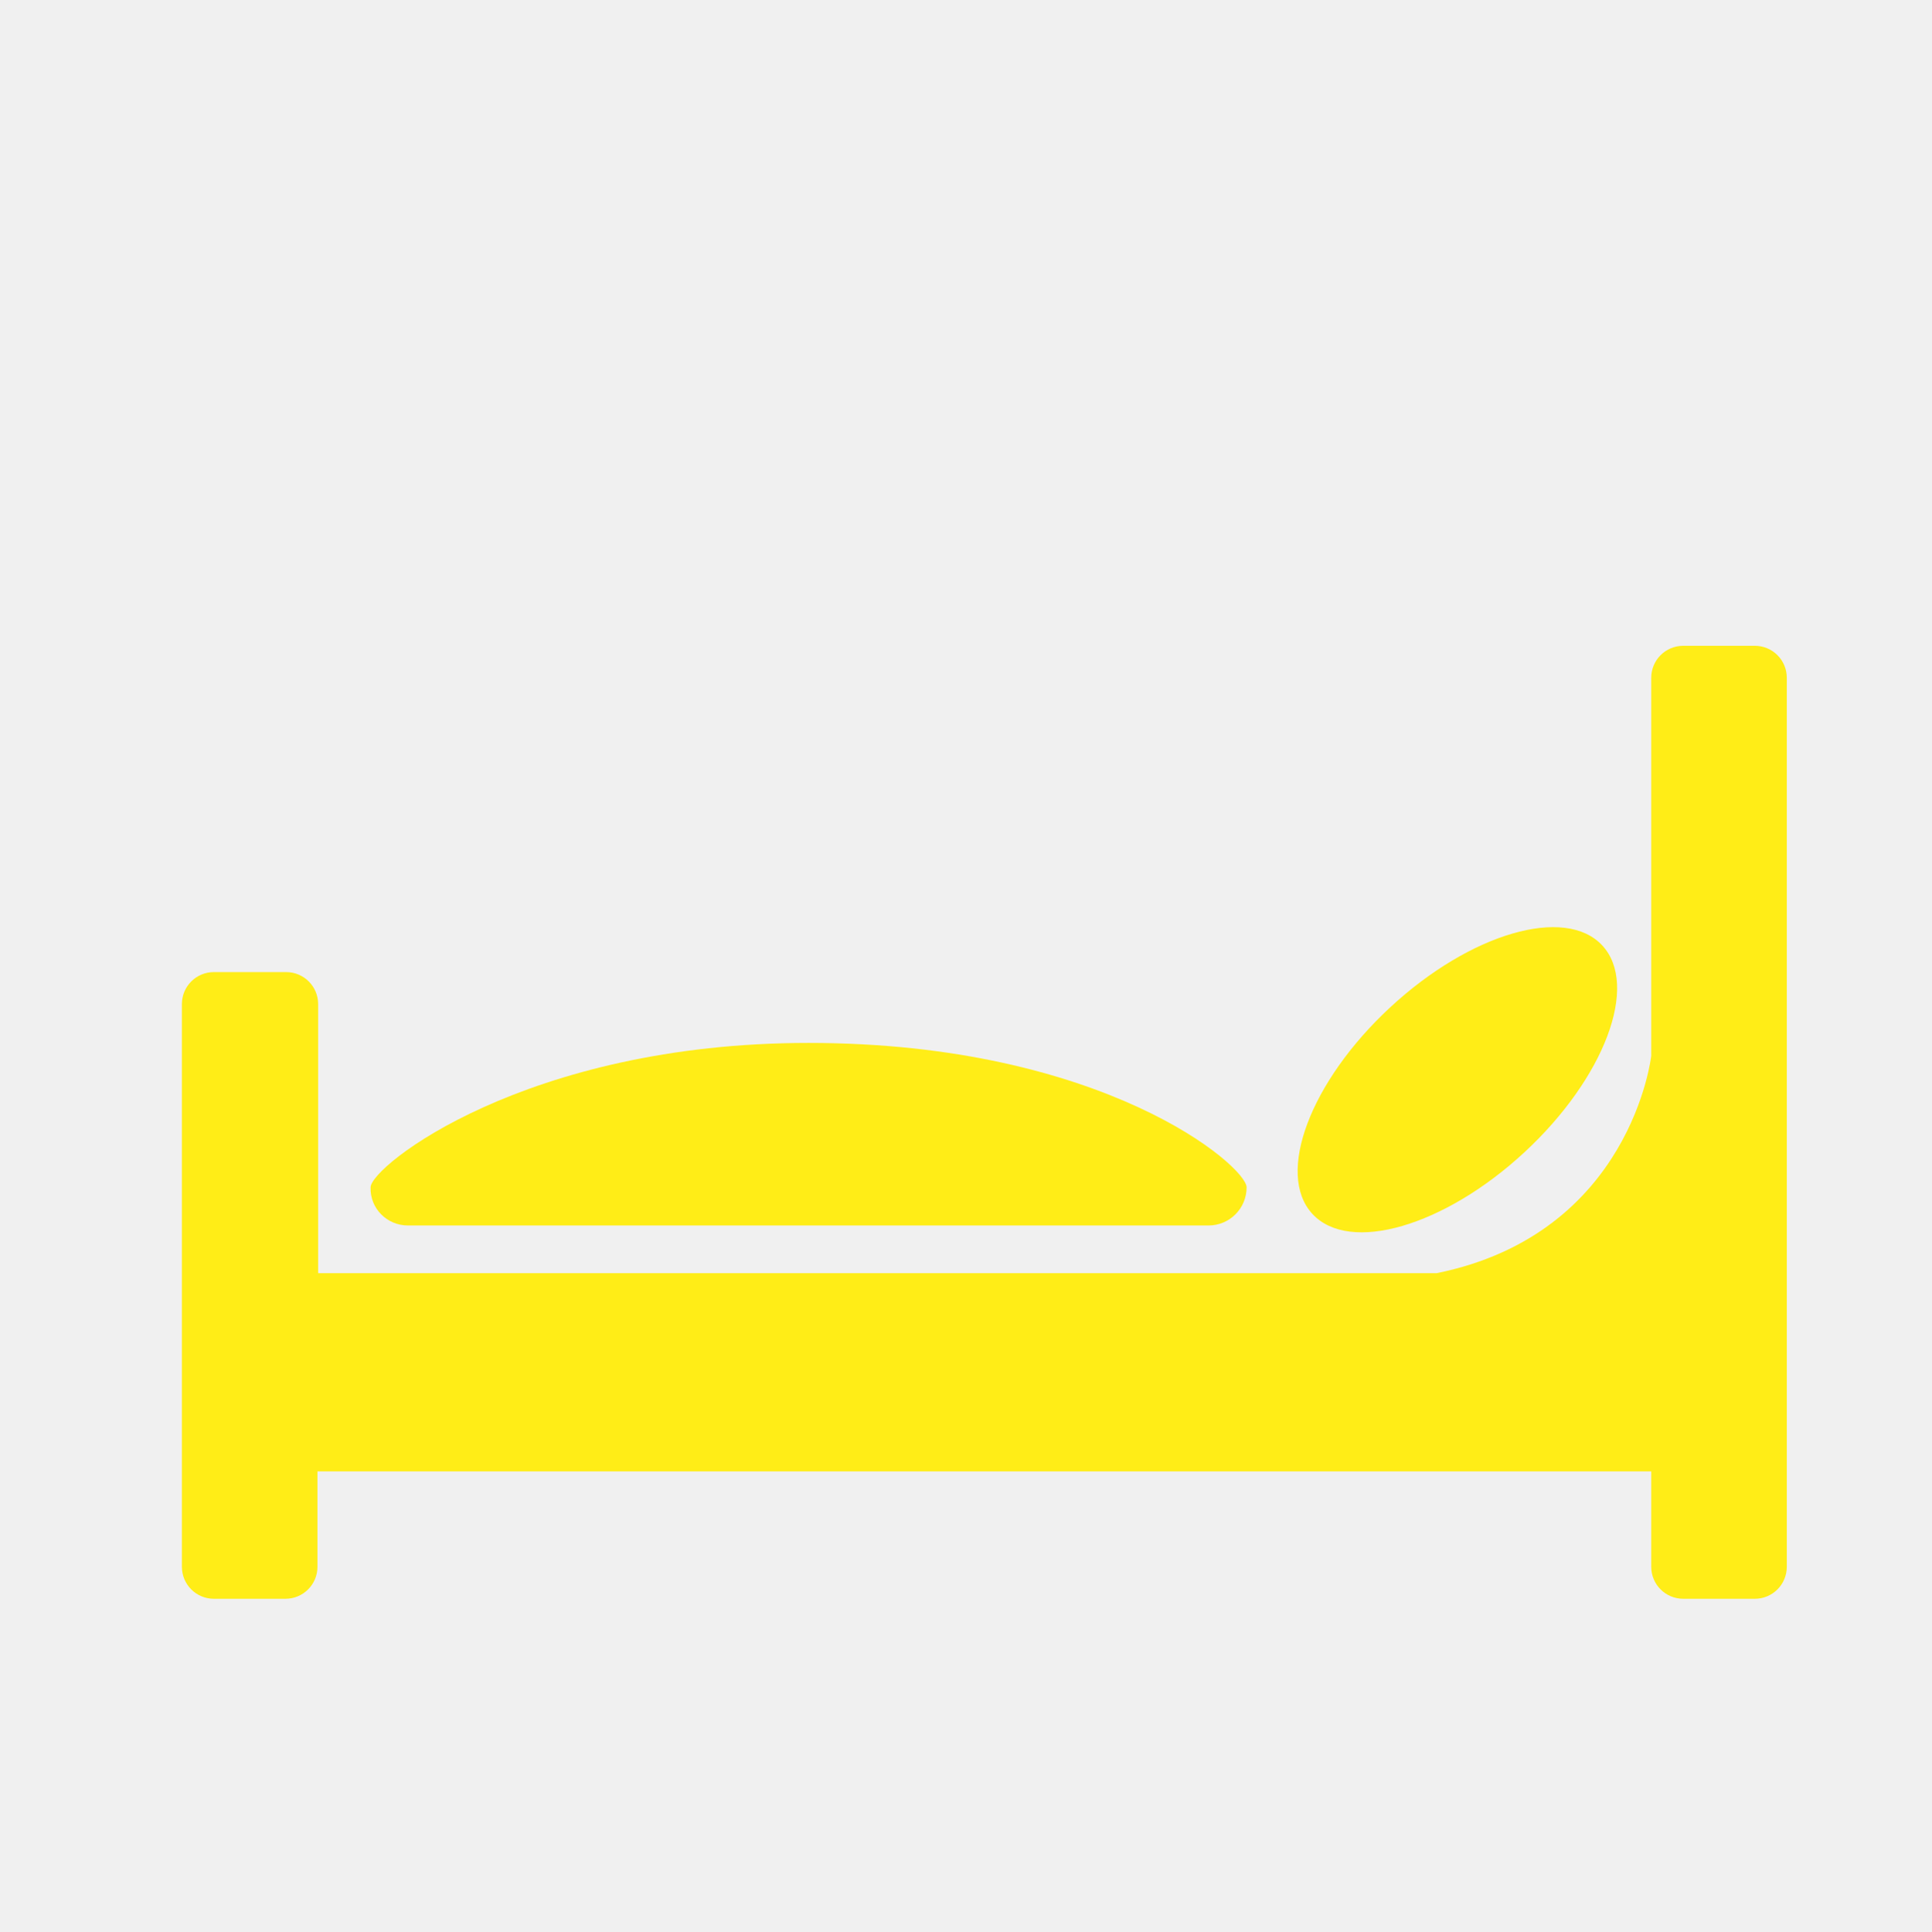
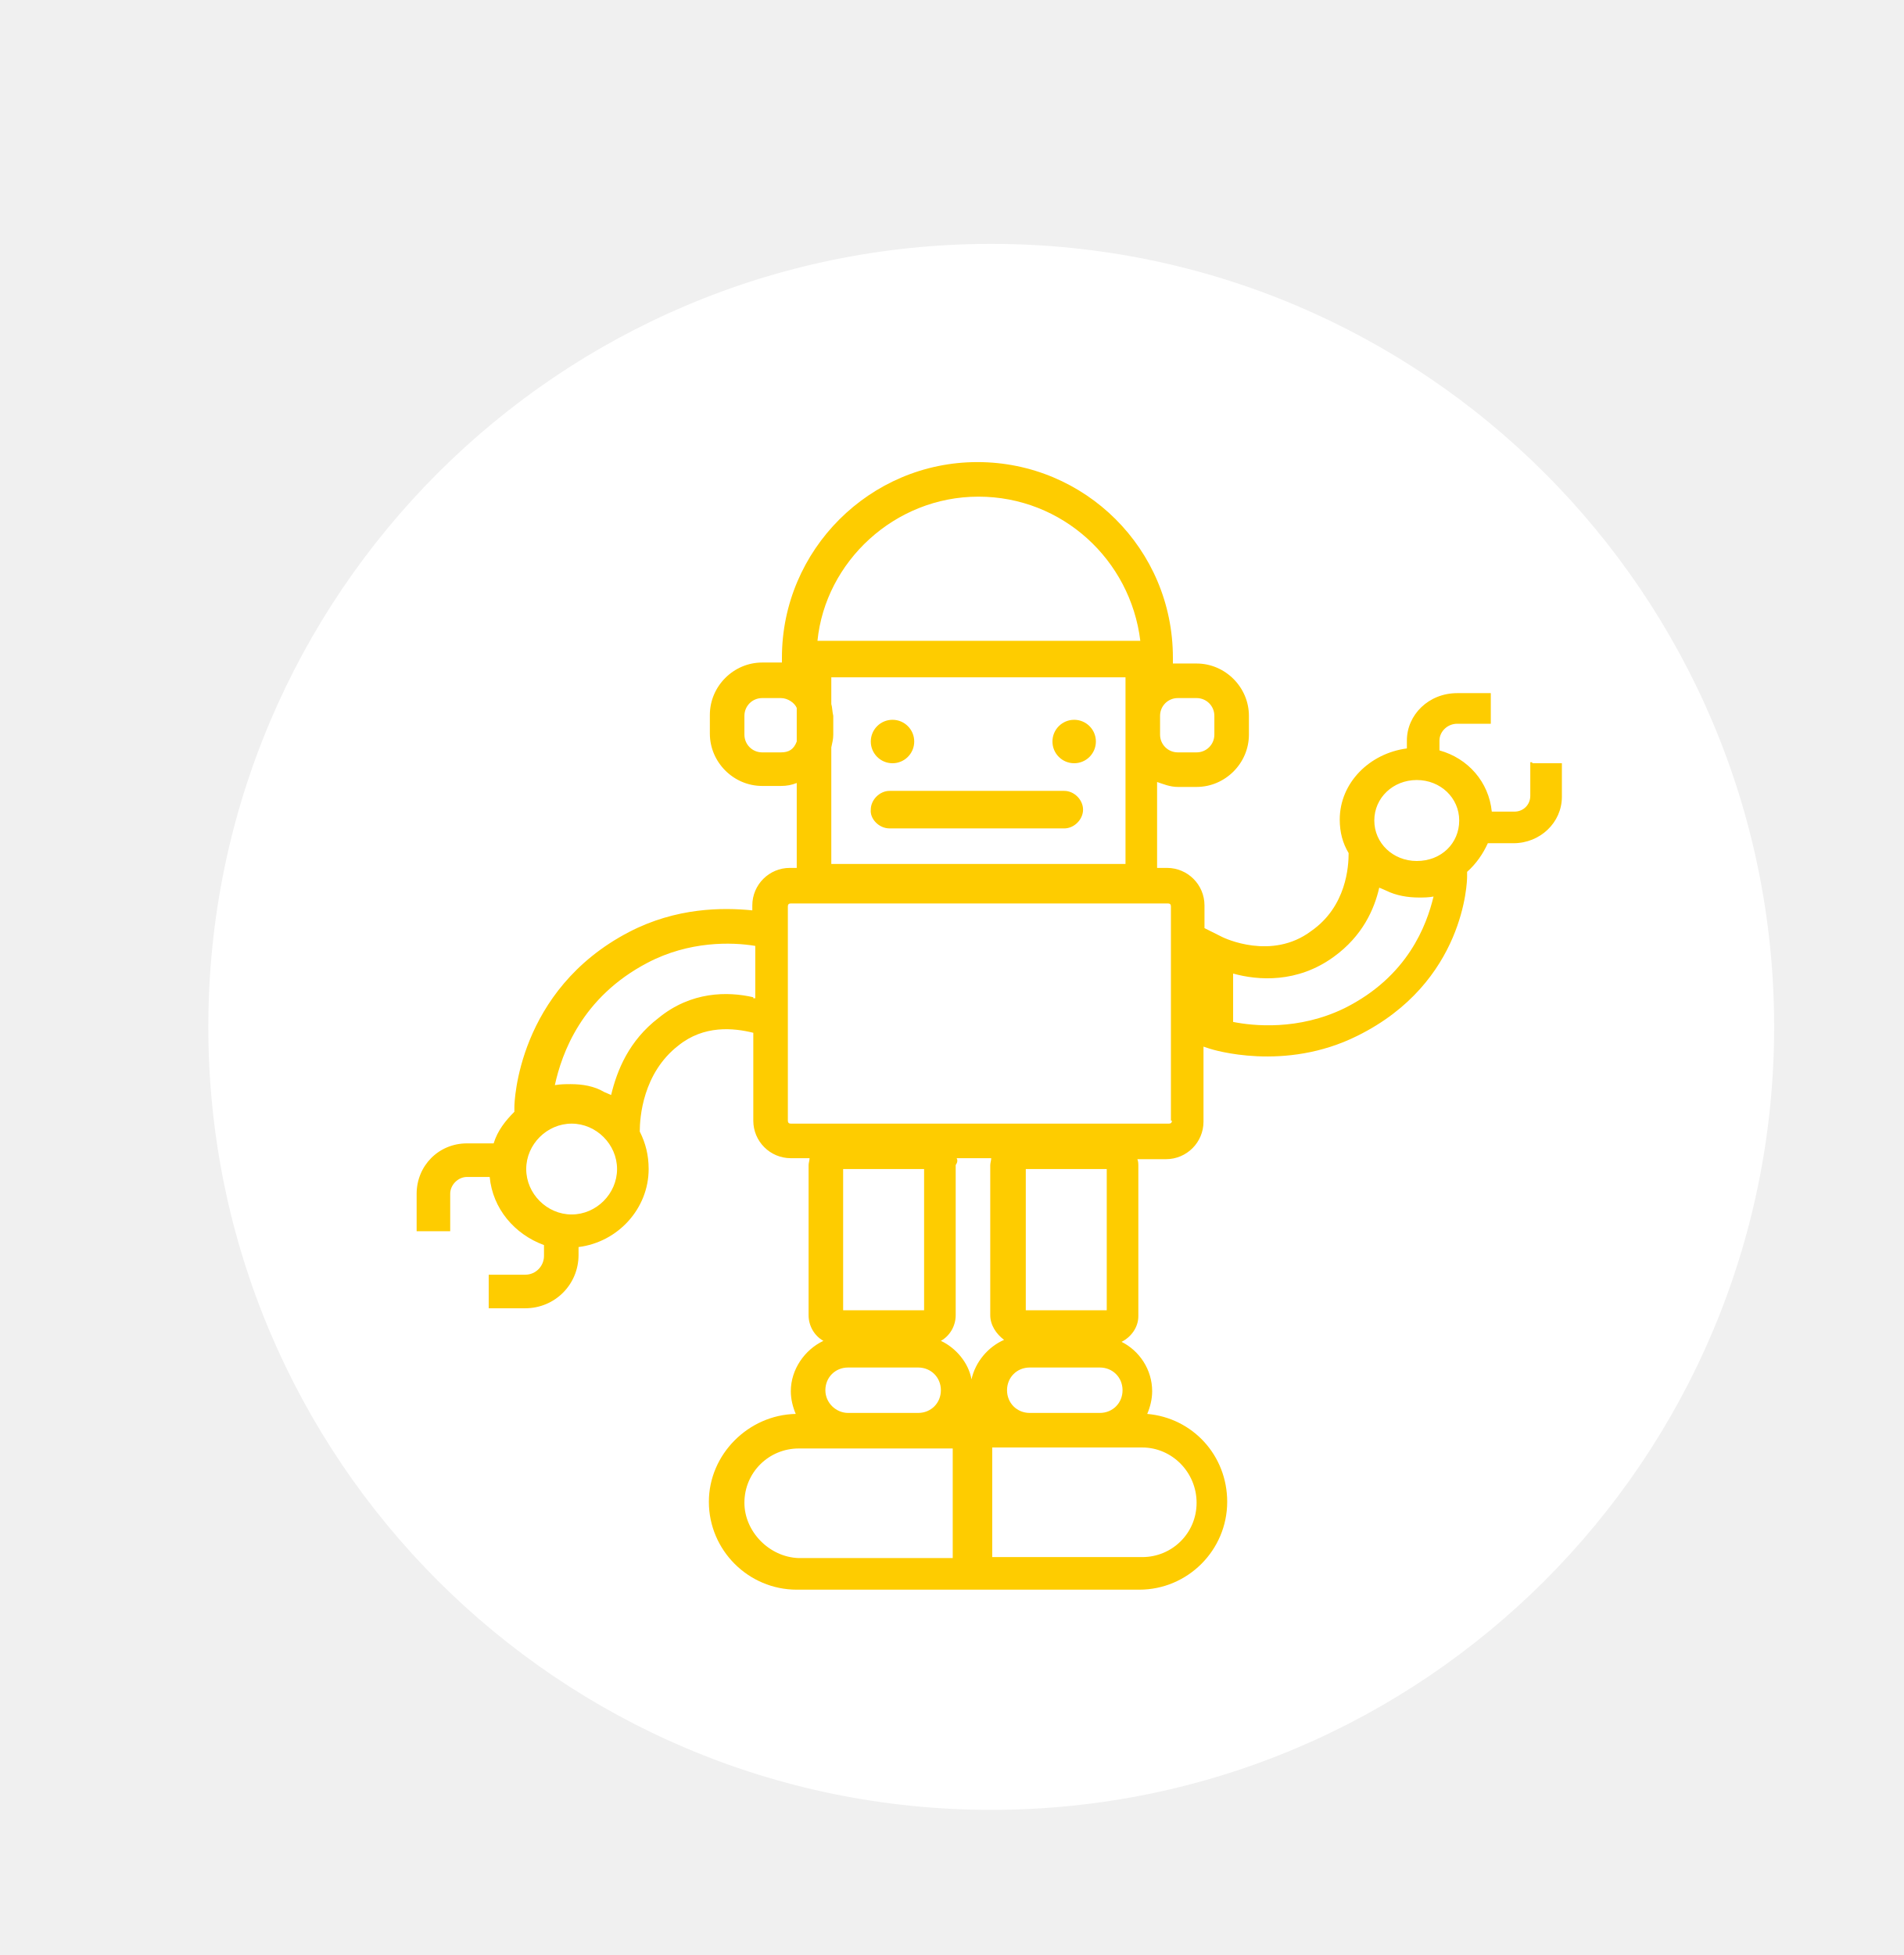
- <svg xmlns="http://www.w3.org/2000/svg" version="1.1" x="0px" y="0px" viewBox="0 0 283.5 283.5" style="enable-background:new 0 0 283.5 283.5;" xml:space="preserve">
+ <svg xmlns="http://www.w3.org/2000/svg" version="1.1" x="0px" y="0px" viewBox="0 0 192.8 198" style="enable-background:new 0 0 192.8 198;" xml:space="preserve">
  <style type="text/css">
- 	.st0{display:none;}
- 	.st1{display:inline;fill:#FFED17;}
- 	.st2{display:inline;}
- 	.st3{fill:#FFED17;}
- 	.st4{fill:none;}
+ 	.st0{fill:#74C4F0;}
+ 	.st1{display:none;}
+ 	.st2{display:inline;fill:#8E8E8E;}
+ 	.st3{fill:#FECC00;}
+ 	.st4{fill:#FFFFFF;}
+ 	.st5{fill:#FCCC12;}
</style>
-   <g id="Слой_2" class="st0">
-     <path class="st1" d="M228,102.5c-7.9-1.6-9,2.2-12.2-1.1s9.8-6.5,12-21.8s-9.8-18.5-17.4-18.5S200,71,193.7,72.6   c-6.3,1.6-2.9-4.4-2.9-4.4s11.4-19.6-10.9-19.6s-24.5,32.6-24.5,32.6s1.1-26.6-19.6-26.1s-21.2,37.5-21.2,37.5s0.5,46.8-3.3,52.7   c-3.8,6-7.1,0.5-7.1,0.5s-16.9-29.9-28.8-29.4c-12,0.5-9.8,22.3-6,31.5s14.1,22.8,13.6,31.5c-0.5,8.7-8.2,9.8-12.5,7.6   c-4.4-2.2-9.2-3.8-13.5,3.8c-4.2,7.6,8.2,14.1,7.5,19c-0.9,6.1-5.4,3.3-13.1,7.1c-7.6,3.8,3.8,15.2,3.8,15.2l3,2.5l-8,9.1l5.4,1.3   l6.3-7.3c0,0,24.3,4.3,33.6-2.8c9.2-7.1,0.5-6.5,0.5-12c0-5.4,8.2-4.9,8.2-4.9s41.3,2.2,46.2-7.1s-2.7-11.4-2.7-11.4   s-10.3-1.1-6.1-7.6c2.7-4.1,8.2-2.2,12-0.2c4.1,2.1,8.7,3.3,13.3,3.7c9,0.7,21.8,0.3,24.9-7.2c4.9-12-7.1-13.6-11.4-18.5   s4.4-7.6,4.4-7.6s40.2-3.3,39.2-16.9c-1.1-13.6-11.4-6.5-11.4-10.9c0.1-4.4,11.9-4.9,17.9-13.6C236.5,112.3,235.9,104.2,228,102.5z   " />
+   <g id="Слой_2">
+ </g>
+   <g id="Слой_3" class="st1">
+     <rect x="-45" y="1.7" class="st2" width="869.9" height="204.7" />
  </g>
-   <g id="Слой_14" class="st0">
-     <g class="st2">
-       <path class="st3" d="M189,54.4c-0.9,0-1.9,0-2.9,0h-57.6c-2.1,0-4,0-5.7,0C102.1,54.4,99.4,75,99.4,75v16    c-7.9,1-14.1,7.7-14.1,15.8c0,1.2,0.2,2.4,0.4,3.6c-22.3,8.2-37.7,25.9-37.7,46.5h131.3c0-20.3-15.1-37.9-37-46.2    c0.3-1.2,0.5-2.5,0.5-3.9c0-8.8-7.2-16-16-16h-3.5c0.2-1.8-0.2-5,0.2-7.9c0.7-4.6,6.1-4.9,9.8-5.1h52.8c0.7,0,1.4-0.1,2-0.2    c4.5,18.9,21.5,33,41.8,33v-86C210.7,24.5,194.5,37,189,54.4z" />
-       <path class="st3" d="M177.9,163.7h-131c-4.9,0-9,4-9,9c0,4.9,4,9,9,9h131c4.9,0,9-4,9-9C186.9,167.7,182.9,163.7,177.9,163.7z" />
-       <path class="st3" d="M61.6,208.5l-0.1-0.2c-0.1-0.3-0.3-0.5-0.5-0.8l-4.3-7.2c-0.8-1.3-2.6-1.3-3.4,0l-4.3,7.1    c-0.2,0.3-0.4,0.6-0.6,1l0,0h0c-0.5,1-0.8,2.1-0.8,3.3c0,4.1,3.3,7.3,7.3,7.3s7.3-3.3,7.3-7.3C62.4,210.6,62.1,209.5,61.6,208.5    L61.6,208.5z" />
-       <path class="st3" d="M100.4,208.5l-0.1-0.2c-0.1-0.3-0.3-0.5-0.5-0.8l-4.3-7.2c-0.8-1.3-2.6-1.3-3.4,0l-4.3,7.1    c-0.2,0.3-0.4,0.6-0.6,1l0,0h0c-0.5,1-0.8,2.1-0.8,3.3c0,4.1,3.3,7.3,7.3,7.3c4.1,0,7.3-3.3,7.3-7.3    C101.2,210.6,100.9,209.5,100.4,208.5L100.4,208.5z" />
-       <path class="st3" d="M139.9,208.5l-0.1-0.2c-0.1-0.3-0.3-0.5-0.5-0.8l-4.3-7.2c-0.8-1.3-2.6-1.3-3.4,0l-4.3,7.1    c-0.2,0.3-0.4,0.6-0.6,1l0,0h0c-0.5,1-0.8,2.1-0.8,3.3c0,4.1,3.3,7.3,7.3,7.3c4.1,0,7.3-3.3,7.3-7.3    C140.7,210.6,140.4,209.5,139.9,208.5L139.9,208.5z" />
-       <path class="st3" d="M179.6,208.5l-0.1-0.2c-0.1-0.3-0.3-0.5-0.5-0.8l-4.3-7.2c-0.8-1.3-2.6-1.3-3.4,0l-4.3,7.1    c-0.2,0.3-0.4,0.6-0.6,1l0,0h0c-0.5,1-0.8,2.1-0.8,3.3c0,4.1,3.3,7.3,7.3,7.3s7.3-3.3,7.3-7.3    C180.4,210.6,180.1,209.5,179.6,208.5L179.6,208.5z" />
-       <path class="st3" d="M61.6,248.4l-0.1-0.2c-0.1-0.3-0.3-0.5-0.5-0.8l-4.3-7.2c-0.8-1.3-2.6-1.3-3.4,0l-4.3,7.1    c-0.2,0.3-0.4,0.6-0.6,1l0,0h0c-0.5,1-0.8,2.1-0.8,3.3c0,4.1,3.3,7.3,7.3,7.3s7.3-3.3,7.3-7.3C62.4,250.5,62.1,249.4,61.6,248.4    L61.6,248.4z" />
-       <path class="st3" d="M100.4,248.4l-0.1-0.2c-0.1-0.3-0.3-0.5-0.5-0.8l-4.3-7.2c-0.8-1.3-2.6-1.3-3.4,0l-4.3,7.1    c-0.2,0.3-0.4,0.6-0.6,1l0,0h0c-0.5,1-0.8,2.1-0.8,3.3c0,4.1,3.3,7.3,7.3,7.3c4.1,0,7.3-3.3,7.3-7.3    C101.2,250.5,100.9,249.4,100.4,248.4L100.4,248.4z" />
-       <path class="st3" d="M139.9,248.4l-0.1-0.2c-0.1-0.3-0.3-0.5-0.5-0.8l-4.3-7.2c-0.8-1.3-2.6-1.3-3.4,0l-4.3,7.1    c-0.2,0.3-0.4,0.6-0.6,1l0,0h0c-0.5,1-0.8,2.1-0.8,3.3c0,4.1,3.3,7.3,7.3,7.3c4.1,0,7.3-3.3,7.3-7.3    C140.7,250.5,140.4,249.4,139.9,248.4L139.9,248.4z" />
-       <path class="st3" d="M179.6,248.4l-0.1-0.2c-0.1-0.3-0.3-0.5-0.5-0.8l-4.3-7.2c-0.8-1.3-2.6-1.3-3.4,0l-4.3,7.1    c-0.2,0.3-0.4,0.6-0.6,1l0,0h0c-0.5,1-0.8,2.1-0.8,3.3c0,4.1,3.3,7.3,7.3,7.3s7.3-3.3,7.3-7.3    C180.4,250.5,180.1,249.4,179.6,248.4L179.6,248.4z" />
-     </g>
-   </g>
-   <g id="Слой_13" class="st0">
-     <g class="st2">
-       <path class="st3" d="M144.7,49.4L28.3,80.6v147.1l116.6,49.2l116.6-49.2V75.9L144.7,49.4z M239.8,211l-26.2-9.9v-86.8l-37.7-9.4    v81.9l-21-8V74l84.9,19.2V211z M131.6,75.4v103.7L50,212.3v-115L131.6,75.4z" />
-       <polygon class="st3" points="112.1,107.8 70.7,119.4 70.7,174.5 112.1,159.2   " />
-     </g>
-   </g>
-   <g id="Слой_12" class="st0">
-     <g class="st2">
-       <path class="st3" d="M228.5,223.1l-5.5-1.2l4.5-1.2c6.2-1.6,9.9-8,8.3-14.1l-3.5-13.3c-1.6-6.2-8-9.9-14.1-8.3l-74.6,19.4    l-75.1-16.7c-6.2-1.4-12.5,2.6-13.8,8.8l-3,13.4c-1.4,6.2,2.6,12.5,8.8,13.8l4.5,1l-5.4,1.4c-6.2,1.6-9.9,8-8.3,14.1l3.5,13.3    c1.6,6.2,8,9.9,14.1,8.3l75.4-19.6l76.1,16.9c6.2,1.4,12.5-2.6,13.8-8.8l3-13.4C238.7,230.7,234.8,224.5,228.5,223.1z" />
-       <path class="st3" d="M120.6,192.6c13.8,8,43.1,6.5,57.3-12.3c14.1-18.8,9.4-44.2-13.1-76.1c-22.5-31.9-20.5-64.5-20.5-64.5    s-6.3,4.4-36.7,64.5S106.8,184.6,120.6,192.6z M140.1,103.4c-8.5,33.3,22.6,41.4,24,61.6c2.2,32.1-29,24.3-29,24.3    s-15.3-4-15.2-32.2C120,132.4,140.1,103.4,140.1,103.4z" />
-     </g>
-   </g>
-   <g id="Слой_11" class="st0">
-     <g class="st2">
-       <path class="st3" d="M117,102.6l-64.7,54.2c15.9,8,35.6,6.3,50.1-5.8C117,138.8,122.1,119.6,117,102.6z" />
-       <path class="st3" d="M43.5,80.5c-18.1,15.2-21.6,41.3-8.8,60.6l70-58.6C88,66.5,61.6,65.3,43.5,80.5z" />
-       <path class="st3" d="M116.4,87.3c-2-2.4-5.5-2.7-7.9-0.7l-70.3,58.9c-2.4,2-2.7,5.5-0.7,7.9c2,2.4,5.5,2.7,7.9,0.7l70.3-58.9    C118,93.3,118.3,89.7,116.4,87.3z" />
-       <path class="st3" d="M154.8,164.8l-22.3-25.4c-2.8-3.1-7.7-2.9-10.2,0.4c-3.3,4.5-8.1,10.5-13.2,15.6c-5,4.9-11.9,9-17.3,11.7    c-3.8,1.9-4.7,6.9-1.9,10.1l22,25.1c2.4,2.7,6.5,3,9.2,0.6l33-28.9C156.9,171.6,157.1,167.5,154.8,164.8z" />
-       <path class="st3" d="M265,131c-6.3-4.8-19.8-13.6-33.2-13c-11,0.6-19.3,3.9-24.6,9.8c-4.9,5.4-7.1,12.8-6.6,21.9    c0.4,7.5,2.7,14.9,6.9,22.2c1.1,1.9,2.6,4.4,4.3,7.1c6.9,11.3,17.4,28.4,20.8,44.3c2.4,11.3,1.7,19.7-2.1,24.8    c-2.8,3.9-7.7,6.2-14.4,6.9c-8.2,0.9-20.8-8.2-28-14.3c2.5-2.2,7.7-6.6,7.8-6.6c3.6-3.1,4-8.4,0.9-12L165,184.8    c-3.1-3.6-8.4-4-12-0.9l-22.1,18.8c-3.6,3.1-4,8.4-0.9,12l31.8,37.2c1.5,1.8,3.6,2.8,5.8,3c3.4,0.3,5.8-1.6,6.2-2    c0.1,0,4.1-3.5,7.6-6.5c0.1,0.1,0.2,0.3,0.3,0.4c6.6,5.8,21.1,17.1,33.3,17.1c0.6,0,1.3,0,1.9-0.1c9.3-1,16.2-4.5,20.6-10.4    c5.3-7.3,6.5-17.9,3.5-31.8c-3.7-17.4-14.7-35.2-21.9-47c-1.6-2.7-3.1-5-4.1-6.9c-3.5-6.1-5.4-12.3-5.7-18.4    c-0.4-6.7,1.1-11.9,4.4-15.6c3.7-4.2,10-6.5,18.6-6.9c10.6-0.6,22.1,7.1,27.5,11.2c1.8,1.4,4.3,1.1,5.8-0.6    C267.3,135.5,267,132.5,265,131z" />
-     </g>
-   </g>
-   <g id="Слой_10" class="st0">
-     <g class="st2">
-       <path class="st3" d="M141.7,31.3c-60.9,0-110.4,49.5-110.4,110.4s49.5,110.4,110.4,110.4s110.4-49.5,110.4-110.4    S202.6,31.3,141.7,31.3z M174.9,233.2l-12.6-21.9h-41.1l-12.6,21.9c-16.1-5.9-30.3-15.9-41.1-28.7l15.3-27.2l-20-35.6H44.4    c0-19.1,5.6-36.9,15.1-52H93l20.5-35.6l-2.7-4.7c9.7-3.3,20.1-5.1,30.9-5.1c9,0,17.7,1.3,26,3.6l-3.6,6.2l20.5,35.6H224    c9.5,15,15.1,32.9,15.1,52h-16.3l-20.5,35.6l14.9,25.9C206.1,216.7,191.6,227.2,174.9,233.2z" />
-       <polygon class="st3" points="121.2,106.2 100.6,141.7 121.2,177.3 162.3,177.3 182.8,141.7 162.3,106.2   " />
-     </g>
-   </g>
-   <g id="Слой_9" class="st0">
-     <path class="st1" d="M267.9,60.7c-3.6-3.6-9.5-3.6-13.1,0l-19.6,19.6h-40.4c-5.1,0-9.2,4.2-9.2,9.2s4.2,9.2,9.2,9.2h15.8L175,181.6   c-21.8-13.9-61.2-37.2-61.2-37.2s-5.8-2.8-14.2-4.8l-10.8-23.8h21.9c5.7,0,10.3-4.6,10.3-10.3V96c0-5.7-4.6-10.3-10.3-10.3h-66   c-5.7,0-10.3,4.6-10.3,10.3v9.4c0,5.7,4.6,10.3,10.3,10.3h29.9l9.4,21.9c-8.1,0-16.8,1.6-24.6,6.7c-23.2,15.2-32.6,38.1-25,67.1   c7.6,29,33.7,39.2,33.7,39.2H29.9c-5.7,0-10.3,4.6-10.3,10.3c0,5.7,4.6,10.3,10.3,10.3h186c5.7,0,10.3-4.6,10.3-10.3   c0-5.7-4.6-10.3-10.3-10.3h-29.2c0,0,17.4-5.8,20.7-22.8c3.1-16.4-7.6-29-20.7-38.4c-0.4-0.3-1-0.7-1.5-1.1l38.2-89.6h15.7   c2.6,0,5-1.1,6.7-2.9c0.1-0.1,0.2-0.1,0.3-0.2l21.9-21.9C271.5,70.2,271.5,64.3,267.9,60.7z M113.9,250.6v-18.2   c-8.9-3.3-15.2-11.8-15.2-21.8c0-12.9,10.5-23.4,23.4-23.4c12.9,0,23.4,10.5,23.4,23.4c0,9.8-6,18.1-14.5,21.6v18.4H113.9z" />
-   </g>
-   <g id="Слой_6" class="st0">
-     <g class="st2">
-       <path class="st3" d="M107.5,143.9H97.3v-5.8c7.5-3.5,12.7-11.1,12.7-19.9c0-12.2-9.9-22.1-22.1-22.1c-12.2,0-22.1,9.9-22.1,22.1    c0,9.4,5.9,17.4,14.1,20.6v5.2h-9.4c-17.5,0-31.9,14.4-31.9,31.9v58.7h18.1v-42.4c0-3,2.4-5.4,5.4-5.4s5.4,2.4,5.4,5.4v42.4H110    v-42.4c0-3,2.4-5.4,5.4-5.4c3,0,5.4,2.4,5.4,5.4v42.4h18.5v-58.7C139.4,158.3,125,143.9,107.5,143.9z" />
-       <path class="st3" d="M213,143.9h-11.6v-5.4c7.9-3.4,13.4-11.2,13.4-20.3c0-12.2-9.9-22.1-22.1-22.1c-12.2,0-22.1,9.9-22.1,22.1    c0,9.1,5.5,16.9,13.4,20.3v5.4h-8c-17.5,0-31.9,14.4-31.9,31.9v58.7h18.1v-42.4c0-3,2.4-5.4,5.4-5.4c3,0,5.4,2.4,5.4,5.4v42.4    h42.4v-42.4c0-3,2.4-5.4,5.4-5.4s5.4,2.4,5.4,5.4v42.4h18.5v-58.7C244.9,158.3,230.5,143.9,213,143.9z" />
-       <path class="st3" d="M152.1,144.3c7.8-5.9,18.5-6.5,18.5-6.5s-4.8-9-5.1-20.3c-0.3-12.2,5.1-21.4,5.1-21.4h-20.5v-4.8    c7.8-3.4,13.2-11.2,13.2-20.2c0-12.2-9.9-22.1-22.1-22.1c-12.2,0-22.1,9.9-22.1,22.1c0,9.2,5.6,17.1,13.6,20.4v4.6H110    c0,0,5.7,8.9,5.4,20.8c-0.3,12-5.4,18.7-5.4,18.7s11.6,2.7,17.9,7.4c7.1,5.3,13.2,14,13.2,14S144.4,150.1,152.1,144.3z" />
-     </g>
-   </g>
-   <g id="Слой_5" class="st0">
-     <g class="st2">
-       <path class="st3" d="M176.3,117h-64.5c-6.5,0-11.8,5.3-11.8,11.8V247c0,6.5,5.3,11.8,11.8,11.8h64.5c6.5,0,11.8-5.3,11.8-11.8    V128.8C188.1,122.3,182.8,117,176.3,117z" />
-       <path class="st3" d="M223.3,88h-28.5c-0.9-11.5-4.9-21.1-8.2-27.4c0.9-1.6,1.5-3.5,1.5-5.5c0-6.2-5.1-11.3-11.3-11.3    c-6.2,0-11.3,5.1-11.3,11.3c0,6.2,5.1,11.3,11.3,11.3c0,0,0,0,0,0c4.9,8.1,6,17.4,6.2,21.6H99.9c0.7-9.1,5.8-18,8.4-22    c1,0.3,2,0.5,3.1,0.5c6.2,0,11.3-5.1,11.3-11.3c0-6.2-5.1-11.3-11.3-11.3c-6.2,0-11.3,5.1-11.3,11.3c0,1.2,0.2,2.3,0.6,3.3    C93,67.1,89,81.4,87.4,88H60.2c-7,0-12.7,5.7-12.7,12.7l12.7,47.5c3.6,9.4,9.3,12.7,16.3,12.7h14.6v-40.1    c0-6.5,5.3-11.8,11.8-11.8h81.7c6.5,0,11.8,5.3,11.8,11.8v40.1H207c7,0,14.5-4,17.8-12.7l11.2-47.5C236,93.7,230.3,88,223.3,88z" />
-     </g>
-   </g>
-   <g id="Слой_3" class="st0">
-     <g class="st2">
-       <rect x="73" y="105.6" class="st4" width="144.3" height="14.9" />
-       <rect x="73" y="136.4" class="st4" width="144.3" height="14.9" />
-       <path class="st3" d="M266.3,151.3h-16.2h-6.5h-10.4v-14.9h30.2c2.6,0,4.7-2.1,4.7-4.7v-6.5c0-2.6-2.1-4.7-4.7-4.7h-30.2v-14.9    h30.2c2.6,0,4.7-2.1,4.7-4.7v-6.5c0-2.6-2.1-4.7-4.7-4.7h-30.2v-6.1c0-2.6-2.1-4.7-4.7-4.7H222c-2.6,0-4.7,2.1-4.7,4.7v6.1H73    v-6.1c0-2.6-2.1-4.7-4.7-4.7h-6.5c-2.6,0-4.7,2.1-4.7,4.7v6.1H27.8c-2.6,0-4.7,2.1-4.7,4.7v6.5c0,2.6,2.1,4.7,4.7,4.7h29.3v14.9    H27.8c-2.6,0-4.7,2.1-4.7,4.7v6.5c0,2.6,2.1,4.7,4.7,4.7h29.3v14.9H46.6h-6.5H24.9c-5.4,0-9.8,4.4-9.8,9.8v17.4    c0,5.4,4.4,9.8,9.8,9.8h10.4v58.5c0,2.6,2.1,4.7,4.7,4.7h6.5c2.6,0,4.7-2.1,4.7-4.7v-58.5h5.8v43.1c0,2.6,2.1,4.7,4.7,4.7h6.5    c2.6,0,4.7-2.1,4.7-4.7v-43.1h144.3v43.1c0,2.6,2.1,4.7,4.7,4.7h6.5c2.6,0,4.7-2.1,4.7-4.7v-43.1h5.7v58.5c0,2.6,2.1,4.7,4.7,4.7    h6.5c2.6,0,4.7-2.1,4.7-4.7v-58.5h11.5c5.4,0,9.8-4.4,9.8-9.8v-17.4C276.1,155.7,271.7,151.3,266.3,151.3z M217.3,151.3H73v-14.9    h144.3V151.3z M217.3,120.5H73v-14.9h144.3V120.5z" />
-     </g>
-   </g>
-   <g id="Слой_4" class="st0">
-     <g class="st2">
-       <path class="st4" d="M157.6,95.7c-36.8,0-66.7,29.9-66.7,66.7c0,36.8,29.9,66.7,66.7,66.7s66.7-29.9,66.7-66.7    C224.3,125.6,194.3,95.7,157.6,95.7z M157.6,219.1c-31.3,0-56.7-25.4-56.7-56.7c0-31.3,25.4-56.7,56.7-56.7s56.7,25.4,56.7,56.7    C214.3,193.7,188.9,219.1,157.6,219.1z" />
-       <circle class="st3" cx="157.6" cy="162.4" r="56.7" />
-       <path class="st3" d="M157.6,87c-41.6,0-75.4,33.8-75.4,75.4s33.8,75.4,75.4,75.4S233,204,233,162.4S199.1,87,157.6,87z     M157.6,229.1c-36.8,0-66.7-29.9-66.7-66.7c0-36.8,29.9-66.7,66.7-66.7s66.7,29.9,66.7,66.7C224.3,199.2,194.3,229.1,157.6,229.1z    " />
-       <path class="st3" d="M237.1,114.4c-5.8,42.8,18.1,58.7,18.1,58.7s-4.7,73.6-5.4,77.9c-0.7,4.4,2.9,5.8,2.9,5.8s8,0.7,12.3,0    c4.4-0.7,4.7-4,4.7-4V70.5C259.1,71.6,241.3,83.6,237.1,114.4z" />
-       <path class="st3" d="M74.3,72.3c-3,0-5.4,2.4-5.4,5.4v36.3c0,0-2.7,4.4-6.8,0.3V77.7c0-3-2.4-5.4-5.4-5.4s-5.4,2.4-5.4,5.4V115    c-0.4,0.6-1.3,1.9-2.7,1.9c-2.6,0.1-3.1-2.3-3.1-2.3V77.7c0-3-2.4-5.4-5.4-5.4s-5.4,2.4-5.4,5.4v36.9c0,0-2.9,4.6-6.3,0.3V77.7    c0-3-2.4-5.4-5.4-5.4s-5.4,2.4-5.4,5.4v41.3c0,0,0.8,26,21.8,33.5v97.4c0,3,2.4,5.4,5.4,5.4h9.4c3,0,5.4-2.4,5.4-5.4v-97.2    c0-0.1,0-0.1,0-0.1s19.8-7.4,20-32.1c0-0.1,0-0.3,0-0.4c0.1-0.3,0.2-0.6,0.2-1V77.7C79.7,74.7,77.3,72.3,74.3,72.3z" />
-     </g>
-   </g>
-   <g id="Слой_7">
-     <g>
-       <path class="st3" d="M257.6,94.8h-10.5c-2.6,0-4.7,2.1-4.7,4.7v55.5c0,0-2.9,26.1-31.5,31.9H46.7v-39.5c0-2.6-2.1-4.7-4.7-4.7    H31.4c-2.6,0-4.7,2.1-4.7,4.7V230c0,2.6,2.1,4.7,4.7,4.7h10.5c2.6,0,4.7-2.1,4.7-4.7v-14h195.8v14c0,2.6,2.1,4.7,4.7,4.7h10.5    c2.6,0,4.7-2.1,4.7-4.7V99.5C262.3,96.9,260.2,94.8,257.6,94.8z" />
-       <path class="st3" d="M59.9,179.9h117.5c3.1,0,5.6-2.5,5.6-5.6c0-3.1-21-21.2-64.3-21.2c-41.5,0-64.3,18.1-64.3,21.2    C54.3,177.4,56.8,179.9,59.9,179.9z" />
-       <ellipse transform="matrix(0.7336 -0.6796 0.6796 0.7336 -50.6908 187.595)" class="st3" cx="213.9" cy="158.5" rx="29" ry="14.5" />
+   <g id="Слой_1">
+     <g id="Слой_6">
+       <circle class="st4" cx="100.4" cy="104" r="79.3" />
+       <g>
+         <path class="st3" d="M90.1,83.9h17.7c1,0,1.9-0.9,1.9-1.9c0-1-0.9-1.9-1.9-1.9H90.1c-1,0-1.9,0.9-1.9,1.9     C88.1,82.9,89,83.9,90.1,83.9z" />
+         <circle class="st3" cx="90.4" cy="75.1" r="2.2" />
+         <circle class="st3" cx="108.8" cy="75.1" r="2.2" />
+         <path class="st3" d="M155,77.2v3.4c0,0.9-0.7,1.6-1.6,1.6h-2.3c-0.3-3-2.4-5.4-5.3-6.2v-1c0-0.9,0.8-1.7,1.8-1.7h3.4v-3.1h-3.4     c-2.9,0-5.1,2.2-5.1,4.8v0.8c-3.8,0.5-6.8,3.5-6.8,7.2c0,1.3,0.3,2.4,0.9,3.4c0,1.3-0.2,5.4-3.8,7.9c-4,3-8.8,0.7-9,0.6l-1.8-0.9     v-2.3c0-2.1-1.7-3.8-3.8-3.8h-1v-8.7c0.6,0.2,1.3,0.5,2.1,0.5h1.9c2.9,0,5.3-2.4,5.3-5.3v-1.9c0-2.9-2.4-5.3-5.3-5.3h-1.9     c-0.1,0-0.3,0-0.5,0v-0.6c0-11-8.9-19.8-19.8-19.8s-19.8,8.9-19.8,19.8v0.5h-0.1h-1.9c-2.9,0-5.3,2.4-5.3,5.3v1.9     c0,2.9,2.4,5.3,5.3,5.3h1.9c0.6,0,1.1-0.1,1.6-0.3v8.6h-0.7c-2.1,0-3.8,1.7-3.8,3.8v0.5c-3-0.3-7.7-0.3-12.5,2.2     c-11.3,5.9-11.6,17.3-11.6,17.7v0.5c-0.9,0.9-1.7,1.9-2.1,3.2h-2.7c-2.9,0-5.1,2.3-5.1,5.1v3.8h3.4v-3.8c0-0.9,0.8-1.7,1.7-1.7     h2.3c0.3,3.2,2.5,5.8,5.5,6.9v1.1c0,1-0.8,1.9-1.9,1.9h-3.7v3.4h3.7c3,0,5.4-2.4,5.4-5.4v-0.8c4-0.5,7.1-3.9,7.1-7.9     c0-1.4-0.3-2.6-0.9-3.8c0-1.4,0.3-5.9,3.9-8.7c2.6-2.1,5.6-1.8,7.6-1.3v8.9c0,2.1,1.7,3.8,3.8,3.8H82c0,0.2-0.1,0.5-0.1,0.7v15.2     c0,1.1,0.6,2.1,1.5,2.6c-1.9,0.9-3.3,2.9-3.3,5.1c0,0.8,0.2,1.6,0.5,2.3c-4.8,0.1-8.8,4.1-8.8,8.9c0,4.9,4,8.9,8.9,8.9h34.7     c4.9,0,8.9-4,8.9-8.9c0-4.7-3.5-8.5-8.1-8.9c0.3-0.7,0.5-1.5,0.5-2.3c0-2.2-1.3-4.1-3.1-5c1-0.5,1.7-1.5,1.7-2.6v-15.2     c0-0.2,0-0.5-0.1-0.7h2.9c2.1,0,3.8-1.7,3.8-3.8v-7.6l0.6,0.2c0.3,0.1,7.6,2.4,15-1.3c10.9-5.4,11.1-15.7,11.1-16.1v-0.5     c0.9-0.8,1.6-1.8,2.1-2.9h2.6c2.7,0,4.9-2.1,4.9-4.7v-3.4h-3V77.2z M117.5,72.5c0-1,0.8-1.8,1.8-1.8h1.9c1,0,1.8,0.8,1.8,1.8v1.9     c0,1-0.8,1.8-1.8,1.8h-1.9c-1,0-1.8-0.8-1.8-1.8V72.5z M57.9,123c-2.5,0-4.6-2.1-4.6-4.6s2.1-4.6,4.6-4.6c2.5,0,4.6,2.1,4.6,4.6     S60.4,123,57.9,123z M76.3,101c-2.6-0.6-6.3-0.6-9.6,2.1c-3,2.3-4.2,5.3-4.8,7.8c-0.2-0.1-0.5-0.2-0.7-0.3     c-1-0.6-2.2-0.8-3.4-0.8c-0.5,0-1,0-1.6,0.1c0.7-3.2,2.7-8.9,9.4-12.4c4.2-2.2,8.5-2.1,10.9-1.7v5.3H76.3z M99.1,50.3     c8.5,0,15.4,6.4,16.4,14.6H82.8C83.6,56.9,90.6,50.3,99.1,50.3z M84.2,71.3v-2.7H114v18.9H84.2V75.7c0.1-0.5,0.2-0.8,0.2-1.3     v-1.9C84.3,72.1,84.3,71.6,84.2,71.3z M79.1,76.2h-1.9c-1,0-1.8-0.8-1.8-1.8v-1.9c0-1,0.8-1.8,1.8-1.8h1.9c0.7,0,1.4,0.5,1.6,1     v3.4C80.4,75.9,79.9,76.2,79.1,76.2z M83.6,140.8c0-1.3,1-2.3,2.3-2.3H93c1.3,0,2.3,1,2.3,2.3c0,1.3-1,2.3-2.3,2.3h-7.1     C84.7,143.1,83.6,142.1,83.6,140.8z M85.4,132.7v-14.3h8.2v14.3H85.4z M96.9,117.3h3.5c0,0.2-0.1,0.5-0.1,0.7v15.2     c0,1,0.6,1.9,1.4,2.5c-1.6,0.7-2.9,2.2-3.3,4c-0.3-1.7-1.6-3.2-3.1-3.9c0.9-0.5,1.5-1.5,1.5-2.6V118     C97,117.7,97,117.5,96.9,117.3z M102,140.8c0-1.3,1-2.3,2.3-2.3h7.1c1.3,0,2.3,1,2.3,2.3c0,1.3-1,2.3-2.3,2.3h-7.1     C103,143.1,102,142.1,102,140.8z M103.9,132.7v-14.3h8.2v14.3H103.9z M75.4,152.2c0-3.1,2.5-5.5,5.5-5.5h5H93h3.5v11.1H80.9     C77.9,157.7,75.4,155.1,75.4,152.2z M121.2,152.2c0,3.1-2.5,5.5-5.5,5.5h-15.2v-11.1h3.8h7.1h4.3     C118.7,146.6,121.2,149.1,121.2,152.2z M118.7,113.5c0,0.2-0.1,0.3-0.3,0.3H80.1c-0.2,0-0.3-0.1-0.3-0.3v-7.4V92.9v-1.1     c0-0.2,0.1-0.3,0.3-0.3h38.2c0.2,0,0.3,0.1,0.3,0.3V113.5z M136.2,102.1c-4.7,2.3-9.3,1.8-11.3,1.4v-4.9c2.5,0.7,6.5,1,10.2-1.7     c2.9-2.1,4.1-4.8,4.6-7c0.2,0.1,0.5,0.2,0.7,0.3c1,0.5,2.2,0.7,3.3,0.7c0.5,0,1,0,1.5-0.1C144.5,93.7,142.6,98.9,136.2,102.1z      M143.5,87.2c-2.4,0-4.3-1.8-4.3-4.1s1.9-4.1,4.3-4.1s4.3,1.8,4.3,4.1S146,87.2,143.5,87.2z" />
+       </g>
    </g>
  </g>
</svg>
